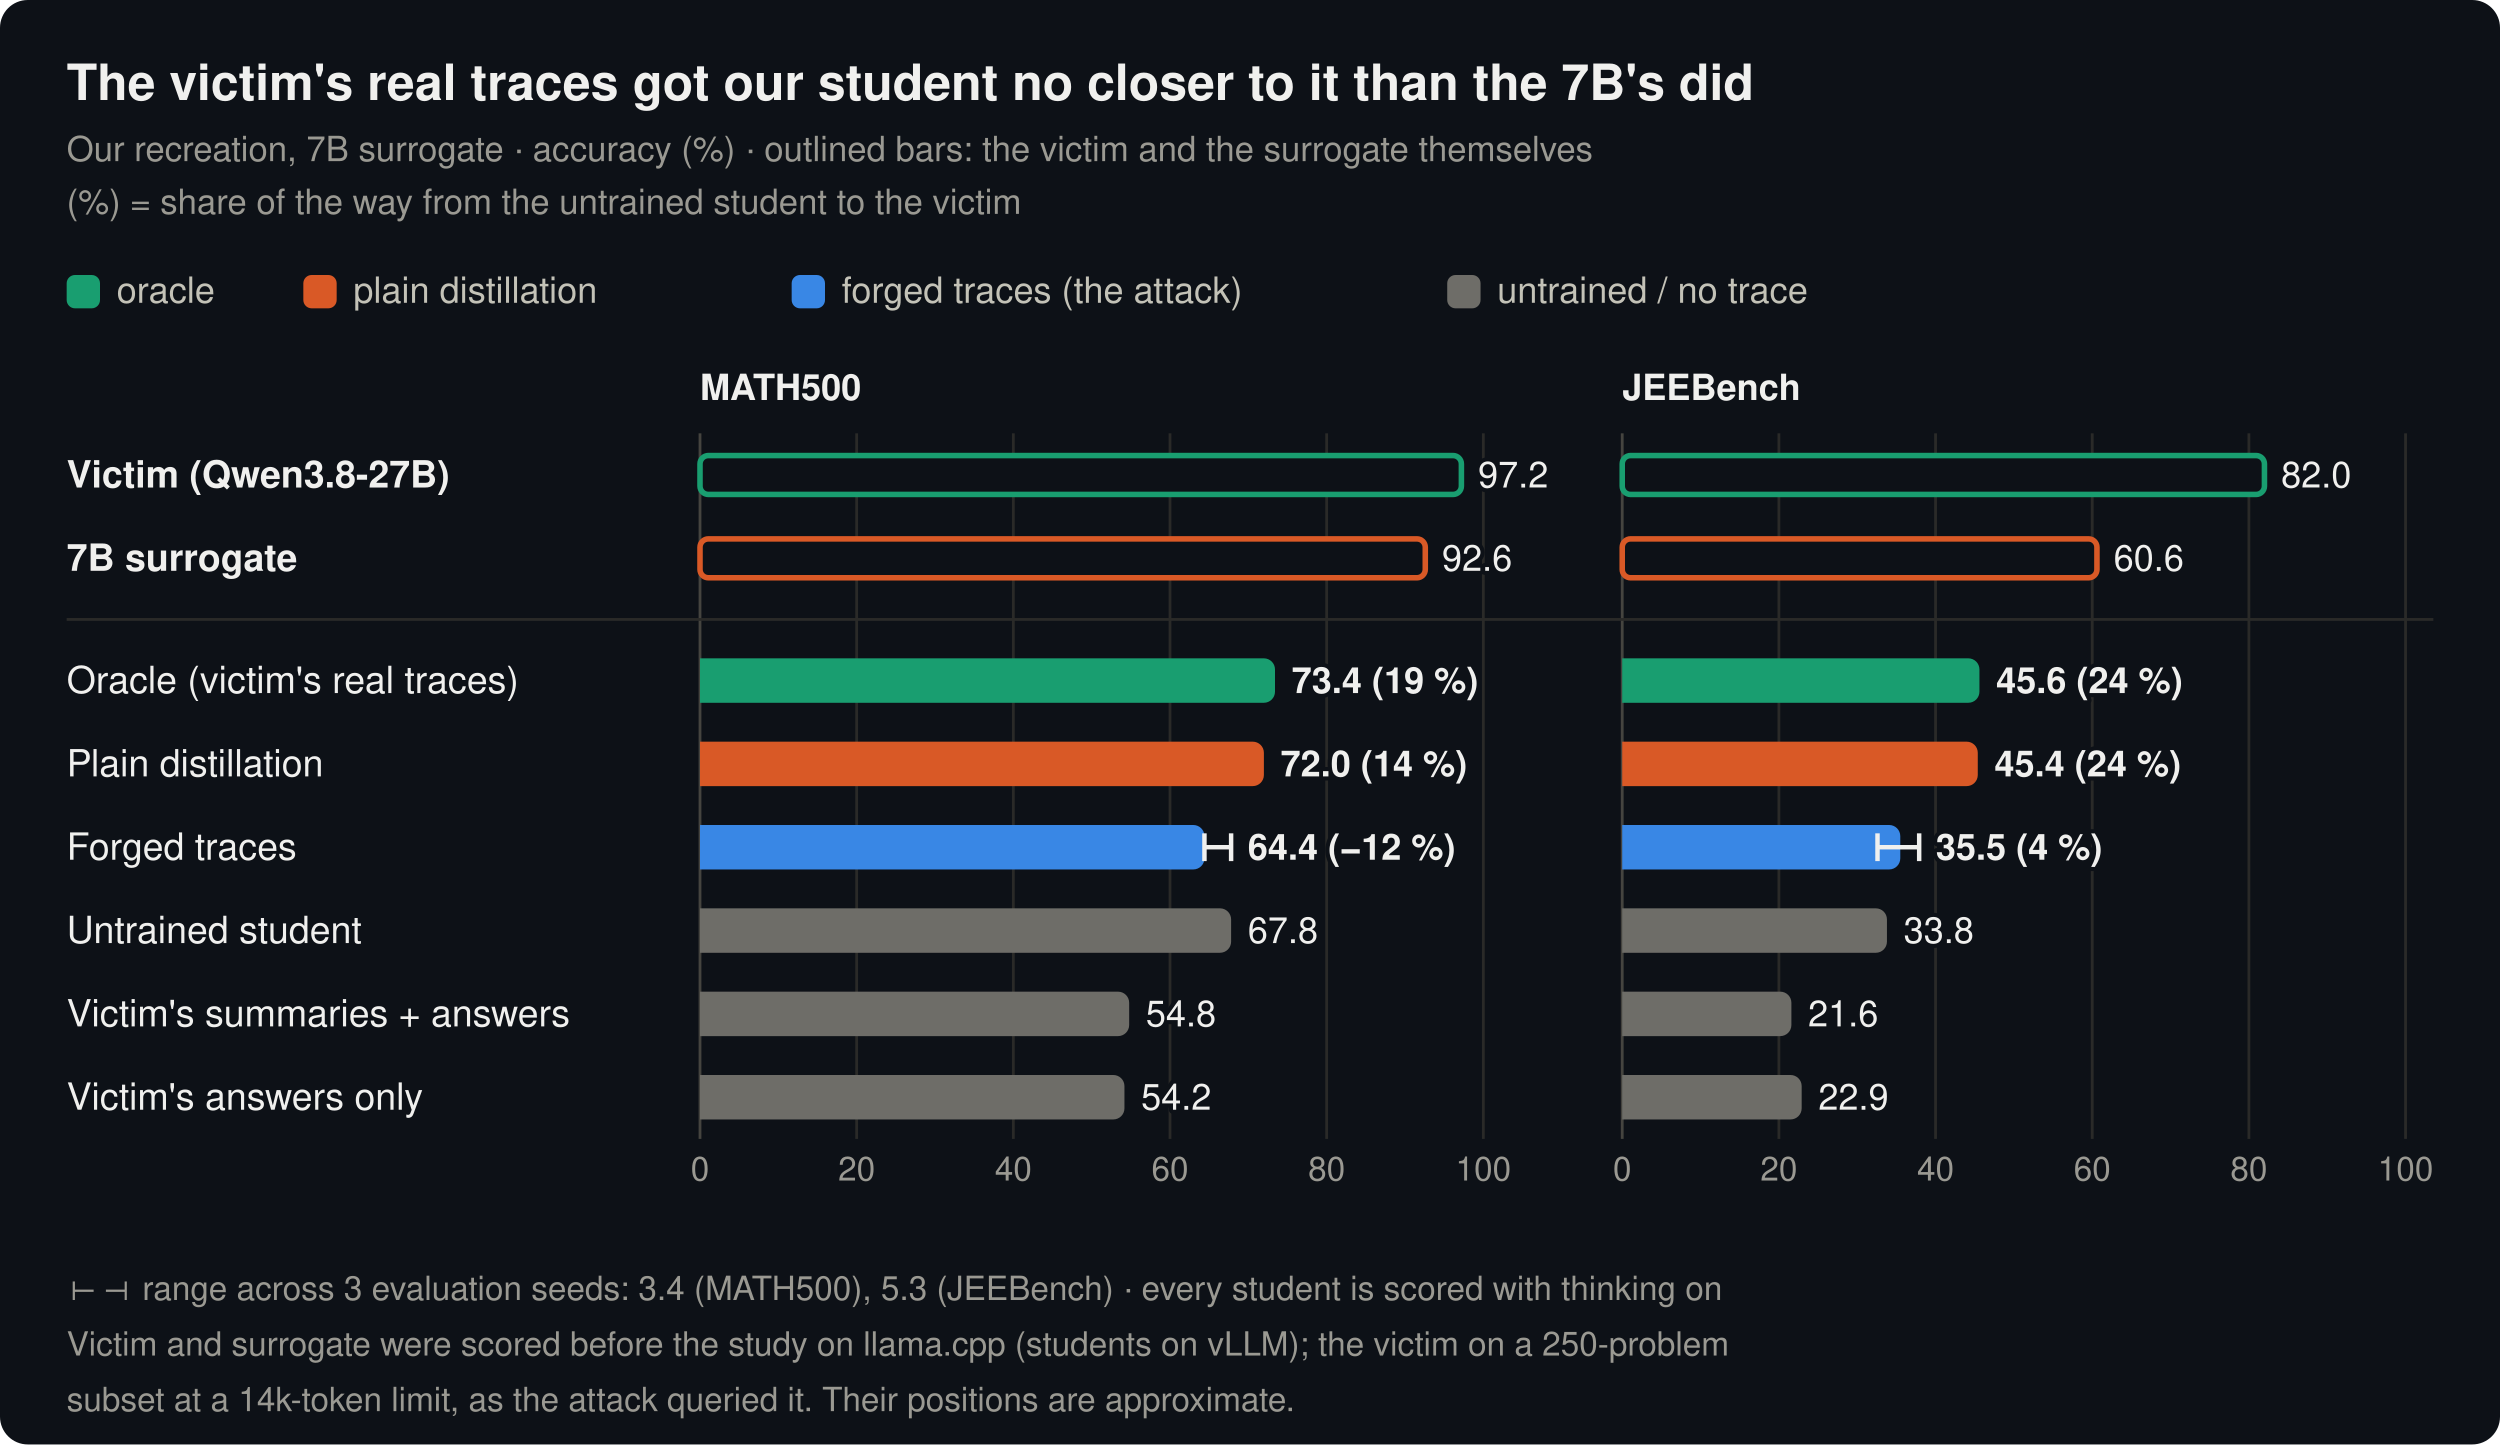
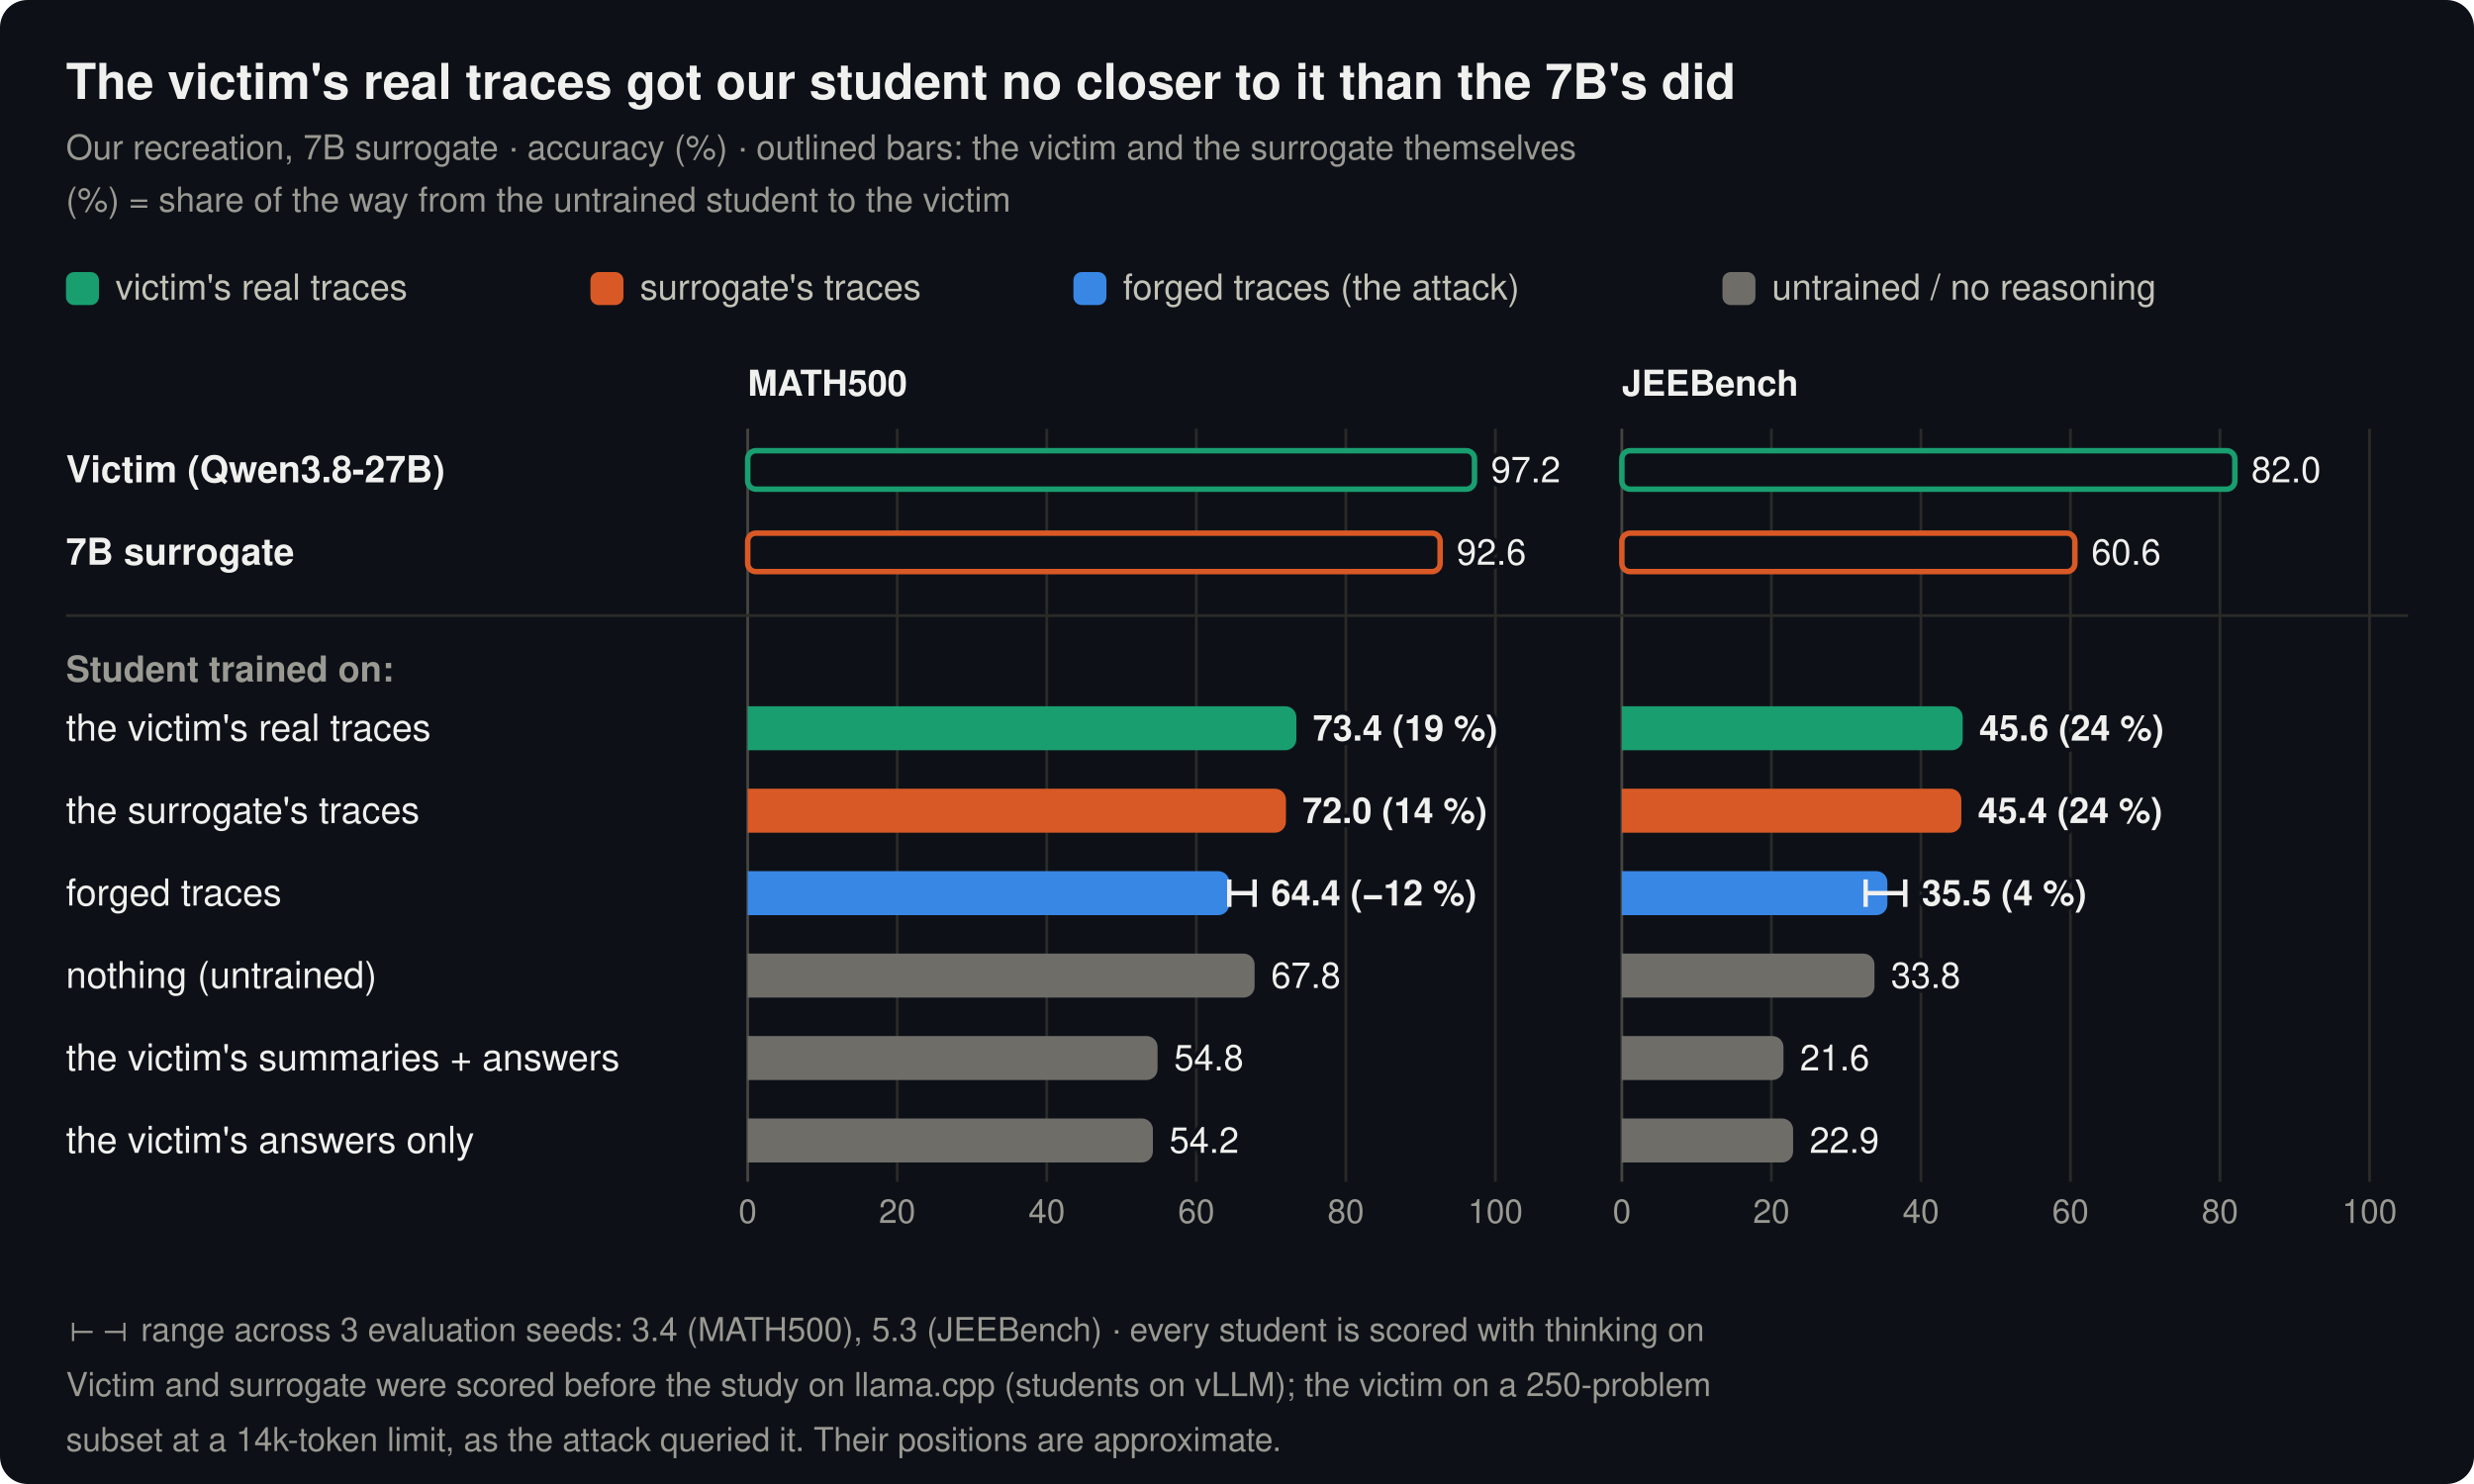
- <svg xmlns="http://www.w3.org/2000/svg" width="900" height="520" viewBox="0 0 900 520" role="img" aria-label="Students, the victim and the surrogate on one scale, our recreation">
-   <rect x="0.0" y="0.0" width="900.0" height="520.0" rx="10" fill="#0d1117" />
+ <svg xmlns="http://www.w3.org/2000/svg" width="900" height="540" viewBox="0 0 900 540" role="img" aria-label="Students, the victim and the surrogate on one scale, our recreation">
+   <rect x="0.0" y="0.0" width="900.0" height="540.0" rx="10" fill="#0d1117" />
  <text x="24.0" y="36.0" font-family="system-ui, -apple-system, &quot;Segoe UI&quot;, Helvetica, Arial, sans-serif" font-size="18" fill="#f0f0ee" text-anchor="start" font-weight="700" style="">The victim's real traces got our student no closer to it than the 7B's did</text>
  <text x="24.0" y="58.0" font-family="system-ui, -apple-system, &quot;Segoe UI&quot;, Helvetica, Arial, sans-serif" font-size="12.5" fill="#9a9992" text-anchor="start" font-weight="normal" style="">Our recreation, 7B surrogate · accuracy (%) · outlined bars: the victim and the surrogate themselves</text>
  <text x="24.0" y="77.0" font-family="system-ui, -apple-system, &quot;Segoe UI&quot;, Helvetica, Arial, sans-serif" font-size="12.5" fill="#9a9992" text-anchor="start" font-weight="normal" style="">(%) = share of the way from the untrained student to the victim</text>
  <rect x="24.0" y="99.0" width="12.0" height="12.0" rx="3" fill="#199e70" />
-   <text x="42.0" y="109.0" font-family="system-ui, -apple-system, &quot;Segoe UI&quot;, Helvetica, Arial, sans-serif" font-size="13" fill="#c3c2b7" text-anchor="start" font-weight="normal" style="">oracle</text>
-   <rect x="109.2" y="99.0" width="12.0" height="12.0" rx="3" fill="#d95926" />
-   <text x="127.2" y="109.0" font-family="system-ui, -apple-system, &quot;Segoe UI&quot;, Helvetica, Arial, sans-serif" font-size="13" fill="#c3c2b7" text-anchor="start" font-weight="normal" style="">plain distillation</text>
-   <rect x="285.0" y="99.0" width="12.0" height="12.0" rx="3" fill="#3987e5" />
-   <text x="303.0" y="109.0" font-family="system-ui, -apple-system, &quot;Segoe UI&quot;, Helvetica, Arial, sans-serif" font-size="13" fill="#c3c2b7" text-anchor="start" font-weight="normal" style="">forged traces (the attack)</text>
-   <rect x="521.0" y="99.0" width="12.0" height="12.0" rx="3" fill="#6e6d68" />
-   <text x="539.0" y="109.0" font-family="system-ui, -apple-system, &quot;Segoe UI&quot;, Helvetica, Arial, sans-serif" font-size="13" fill="#c3c2b7" text-anchor="start" font-weight="normal" style="">untrained / no trace</text>
-   <text x="252.0" y="144.0" font-family="system-ui, -apple-system, &quot;Segoe UI&quot;, Helvetica, Arial, sans-serif" font-size="13" fill="#f0f0ee" text-anchor="start" font-weight="700" style="">MATH500</text>
-   <line x1="252.0" y1="156.0" x2="252.0" y2="410.0" stroke="#45443f" stroke-width="1.0" />
-   <text x="252.0" y="425.0" font-family="system-ui, -apple-system, &quot;Segoe UI&quot;, Helvetica, Arial, sans-serif" font-size="12" fill="#9a9992" text-anchor="middle" font-weight="normal" style="font-variant-numeric: tabular-nums;">0</text>
-   <line x1="308.4" y1="156.0" x2="308.4" y2="410.0" stroke="#2a2a28" stroke-width="1.0" />
-   <text x="308.4" y="425.0" font-family="system-ui, -apple-system, &quot;Segoe UI&quot;, Helvetica, Arial, sans-serif" font-size="12" fill="#9a9992" text-anchor="middle" font-weight="normal" style="font-variant-numeric: tabular-nums;">20</text>
-   <line x1="364.8" y1="156.0" x2="364.8" y2="410.0" stroke="#2a2a28" stroke-width="1.0" />
-   <text x="364.8" y="425.0" font-family="system-ui, -apple-system, &quot;Segoe UI&quot;, Helvetica, Arial, sans-serif" font-size="12" fill="#9a9992" text-anchor="middle" font-weight="normal" style="font-variant-numeric: tabular-nums;">40</text>
-   <line x1="421.2" y1="156.0" x2="421.2" y2="410.0" stroke="#2a2a28" stroke-width="1.0" />
-   <text x="421.2" y="425.0" font-family="system-ui, -apple-system, &quot;Segoe UI&quot;, Helvetica, Arial, sans-serif" font-size="12" fill="#9a9992" text-anchor="middle" font-weight="normal" style="font-variant-numeric: tabular-nums;">60</text>
-   <line x1="477.6" y1="156.0" x2="477.6" y2="410.0" stroke="#2a2a28" stroke-width="1.0" />
-   <text x="477.6" y="425.0" font-family="system-ui, -apple-system, &quot;Segoe UI&quot;, Helvetica, Arial, sans-serif" font-size="12" fill="#9a9992" text-anchor="middle" font-weight="normal" style="font-variant-numeric: tabular-nums;">80</text>
-   <line x1="534.0" y1="156.0" x2="534.0" y2="410.0" stroke="#2a2a28" stroke-width="1.0" />
-   <text x="534.0" y="425.0" font-family="system-ui, -apple-system, &quot;Segoe UI&quot;, Helvetica, Arial, sans-serif" font-size="12" fill="#9a9992" text-anchor="middle" font-weight="normal" style="font-variant-numeric: tabular-nums;">100</text>
-   <rect x="252.0" y="164.0" width="274.1" height="14.0" rx="3" fill="#0d1117" stroke="#199e70" stroke-width="2" />
-   <text x="532.1" y="175.5" font-family="system-ui, -apple-system, &quot;Segoe UI&quot;, Helvetica, Arial, sans-serif" font-size="13" fill="#f0f0ee" text-anchor="start" font-weight="400" style="font-variant-numeric: tabular-nums;" paint-order="stroke" stroke="#0d1117" stroke-width="3" stroke-linejoin="round">97.2</text>
-   <rect x="252.0" y="194.0" width="261.1" height="14.0" rx="3" fill="#0d1117" stroke="#d95926" stroke-width="2" />
-   <text x="519.1" y="205.5" font-family="system-ui, -apple-system, &quot;Segoe UI&quot;, Helvetica, Arial, sans-serif" font-size="13" fill="#f0f0ee" text-anchor="start" font-weight="400" style="font-variant-numeric: tabular-nums;" paint-order="stroke" stroke="#0d1117" stroke-width="3" stroke-linejoin="round">92.6</text>
-   <path d="M252.0,237.0 H455.0 a4,4 0 0 1 4,4 V249.0 a4,4 0 0 1 -4,4 H252.0 Z" fill="#199e70" />
-   <text x="465.0" y="249.5" font-family="system-ui, -apple-system, &quot;Segoe UI&quot;, Helvetica, Arial, sans-serif" font-size="13" fill="#f0f0ee" text-anchor="start" font-weight="600" style="font-variant-numeric: tabular-nums;" paint-order="stroke" stroke="#0d1117" stroke-width="3" stroke-linejoin="round">73.4 (19 %)</text>
-   <path d="M252.0,267.0 H451.0 a4,4 0 0 1 4,4 V279.0 a4,4 0 0 1 -4,4 H252.0 Z" fill="#d95926" />
-   <text x="461.0" y="279.5" font-family="system-ui, -apple-system, &quot;Segoe UI&quot;, Helvetica, Arial, sans-serif" font-size="13" fill="#f0f0ee" text-anchor="start" font-weight="600" style="font-variant-numeric: tabular-nums;" paint-order="stroke" stroke="#0d1117" stroke-width="3" stroke-linejoin="round">72.0 (14 %)</text>
-   <path d="M252.0,297.0 H429.6 a4,4 0 0 1 4,4 V309.0 a4,4 0 0 1 -4,4 H252.0 Z" fill="#3987e5" />
-   <line x1="433.6" y1="305.0" x2="443.2" y2="305.0" stroke="#f0f0ee" stroke-width="1.6" />
-   <line x1="433.6" y1="300.0" x2="433.6" y2="310.0" stroke="#f0f0ee" stroke-width="1.6" />
-   <line x1="443.2" y1="300.0" x2="443.2" y2="310.0" stroke="#f0f0ee" stroke-width="1.6" />
-   <text x="449.2" y="309.5" font-family="system-ui, -apple-system, &quot;Segoe UI&quot;, Helvetica, Arial, sans-serif" font-size="13" fill="#f0f0ee" text-anchor="start" font-weight="600" style="font-variant-numeric: tabular-nums;" paint-order="stroke" stroke="#0d1117" stroke-width="3" stroke-linejoin="round">64.4 (−12 %)</text>
-   <path d="M252.0,327.0 H439.2 a4,4 0 0 1 4,4 V339.0 a4,4 0 0 1 -4,4 H252.0 Z" fill="#6e6d68" />
-   <text x="449.2" y="339.5" font-family="system-ui, -apple-system, &quot;Segoe UI&quot;, Helvetica, Arial, sans-serif" font-size="13" fill="#f0f0ee" text-anchor="start" font-weight="400" style="font-variant-numeric: tabular-nums;" paint-order="stroke" stroke="#0d1117" stroke-width="3" stroke-linejoin="round">67.8</text>
-   <path d="M252.0,357.0 H402.5 a4,4 0 0 1 4,4 V369.0 a4,4 0 0 1 -4,4 H252.0 Z" fill="#6e6d68" />
-   <text x="412.5" y="369.5" font-family="system-ui, -apple-system, &quot;Segoe UI&quot;, Helvetica, Arial, sans-serif" font-size="13" fill="#f0f0ee" text-anchor="start" font-weight="400" style="font-variant-numeric: tabular-nums;" paint-order="stroke" stroke="#0d1117" stroke-width="3" stroke-linejoin="round">54.8</text>
-   <path d="M252.0,387.0 H400.8 a4,4 0 0 1 4,4 V399.0 a4,4 0 0 1 -4,4 H252.0 Z" fill="#6e6d68" />
-   <text x="410.8" y="399.5" font-family="system-ui, -apple-system, &quot;Segoe UI&quot;, Helvetica, Arial, sans-serif" font-size="13" fill="#f0f0ee" text-anchor="start" font-weight="400" style="font-variant-numeric: tabular-nums;" paint-order="stroke" stroke="#0d1117" stroke-width="3" stroke-linejoin="round">54.2</text>
-   <text x="584.0" y="144.0" font-family="system-ui, -apple-system, &quot;Segoe UI&quot;, Helvetica, Arial, sans-serif" font-size="13" fill="#f0f0ee" text-anchor="start" font-weight="700" style="">JEEBench</text>
-   <line x1="584.0" y1="156.0" x2="584.0" y2="410.0" stroke="#45443f" stroke-width="1.0" />
-   <text x="584.0" y="425.0" font-family="system-ui, -apple-system, &quot;Segoe UI&quot;, Helvetica, Arial, sans-serif" font-size="12" fill="#9a9992" text-anchor="middle" font-weight="normal" style="font-variant-numeric: tabular-nums;">0</text>
-   <line x1="640.4" y1="156.0" x2="640.4" y2="410.0" stroke="#2a2a28" stroke-width="1.0" />
-   <text x="640.4" y="425.0" font-family="system-ui, -apple-system, &quot;Segoe UI&quot;, Helvetica, Arial, sans-serif" font-size="12" fill="#9a9992" text-anchor="middle" font-weight="normal" style="font-variant-numeric: tabular-nums;">20</text>
-   <line x1="696.8" y1="156.0" x2="696.8" y2="410.0" stroke="#2a2a28" stroke-width="1.0" />
-   <text x="696.8" y="425.0" font-family="system-ui, -apple-system, &quot;Segoe UI&quot;, Helvetica, Arial, sans-serif" font-size="12" fill="#9a9992" text-anchor="middle" font-weight="normal" style="font-variant-numeric: tabular-nums;">40</text>
-   <line x1="753.2" y1="156.0" x2="753.2" y2="410.0" stroke="#2a2a28" stroke-width="1.0" />
-   <text x="753.2" y="425.0" font-family="system-ui, -apple-system, &quot;Segoe UI&quot;, Helvetica, Arial, sans-serif" font-size="12" fill="#9a9992" text-anchor="middle" font-weight="normal" style="font-variant-numeric: tabular-nums;">60</text>
-   <line x1="809.6" y1="156.0" x2="809.6" y2="410.0" stroke="#2a2a28" stroke-width="1.0" />
-   <text x="809.6" y="425.0" font-family="system-ui, -apple-system, &quot;Segoe UI&quot;, Helvetica, Arial, sans-serif" font-size="12" fill="#9a9992" text-anchor="middle" font-weight="normal" style="font-variant-numeric: tabular-nums;">80</text>
-   <line x1="866.0" y1="156.0" x2="866.0" y2="410.0" stroke="#2a2a28" stroke-width="1.0" />
-   <text x="866.0" y="425.0" font-family="system-ui, -apple-system, &quot;Segoe UI&quot;, Helvetica, Arial, sans-serif" font-size="12" fill="#9a9992" text-anchor="middle" font-weight="normal" style="font-variant-numeric: tabular-nums;">100</text>
-   <rect x="584.0" y="164.0" width="231.2" height="14.0" rx="3" fill="#0d1117" stroke="#199e70" stroke-width="2" />
-   <text x="821.2" y="175.5" font-family="system-ui, -apple-system, &quot;Segoe UI&quot;, Helvetica, Arial, sans-serif" font-size="13" fill="#f0f0ee" text-anchor="start" font-weight="400" style="font-variant-numeric: tabular-nums;" paint-order="stroke" stroke="#0d1117" stroke-width="3" stroke-linejoin="round">82.0</text>
-   <rect x="584.0" y="194.0" width="170.9" height="14.0" rx="3" fill="#0d1117" stroke="#d95926" stroke-width="2" />
-   <text x="760.9" y="205.5" font-family="system-ui, -apple-system, &quot;Segoe UI&quot;, Helvetica, Arial, sans-serif" font-size="13" fill="#f0f0ee" text-anchor="start" font-weight="400" style="font-variant-numeric: tabular-nums;" paint-order="stroke" stroke="#0d1117" stroke-width="3" stroke-linejoin="round">60.6</text>
-   <path d="M584.0,237.0 H708.6 a4,4 0 0 1 4,4 V249.0 a4,4 0 0 1 -4,4 H584.0 Z" fill="#199e70" />
-   <text x="718.6" y="249.5" font-family="system-ui, -apple-system, &quot;Segoe UI&quot;, Helvetica, Arial, sans-serif" font-size="13" fill="#f0f0ee" text-anchor="start" font-weight="600" style="font-variant-numeric: tabular-nums;" paint-order="stroke" stroke="#0d1117" stroke-width="3" stroke-linejoin="round">45.6 (24 %)</text>
-   <path d="M584.0,267.0 H708.0 a4,4 0 0 1 4,4 V279.0 a4,4 0 0 1 -4,4 H584.0 Z" fill="#d95926" />
-   <text x="718.0" y="279.5" font-family="system-ui, -apple-system, &quot;Segoe UI&quot;, Helvetica, Arial, sans-serif" font-size="13" fill="#f0f0ee" text-anchor="start" font-weight="600" style="font-variant-numeric: tabular-nums;" paint-order="stroke" stroke="#0d1117" stroke-width="3" stroke-linejoin="round">45.4 (24 %)</text>
-   <path d="M584.0,297.0 H680.1 a4,4 0 0 1 4,4 V309.0 a4,4 0 0 1 -4,4 H584.0 Z" fill="#3987e5" />
-   <line x1="675.9" y1="305.0" x2="690.9" y2="305.0" stroke="#f0f0ee" stroke-width="1.6" />
-   <line x1="675.9" y1="300.0" x2="675.9" y2="310.0" stroke="#f0f0ee" stroke-width="1.6" />
-   <line x1="690.9" y1="300.0" x2="690.9" y2="310.0" stroke="#f0f0ee" stroke-width="1.6" />
-   <text x="696.9" y="309.5" font-family="system-ui, -apple-system, &quot;Segoe UI&quot;, Helvetica, Arial, sans-serif" font-size="13" fill="#f0f0ee" text-anchor="start" font-weight="600" style="font-variant-numeric: tabular-nums;" paint-order="stroke" stroke="#0d1117" stroke-width="3" stroke-linejoin="round">35.5 (4 %)</text>
-   <path d="M584.0,327.0 H675.3 a4,4 0 0 1 4,4 V339.0 a4,4 0 0 1 -4,4 H584.0 Z" fill="#6e6d68" />
-   <text x="685.3" y="339.5" font-family="system-ui, -apple-system, &quot;Segoe UI&quot;, Helvetica, Arial, sans-serif" font-size="13" fill="#f0f0ee" text-anchor="start" font-weight="400" style="font-variant-numeric: tabular-nums;" paint-order="stroke" stroke="#0d1117" stroke-width="3" stroke-linejoin="round">33.8</text>
-   <path d="M584.0,357.0 H640.9 a4,4 0 0 1 4,4 V369.0 a4,4 0 0 1 -4,4 H584.0 Z" fill="#6e6d68" />
-   <text x="650.9" y="369.5" font-family="system-ui, -apple-system, &quot;Segoe UI&quot;, Helvetica, Arial, sans-serif" font-size="13" fill="#f0f0ee" text-anchor="start" font-weight="400" style="font-variant-numeric: tabular-nums;" paint-order="stroke" stroke="#0d1117" stroke-width="3" stroke-linejoin="round">21.6</text>
-   <path d="M584.0,387.0 H644.6 a4,4 0 0 1 4,4 V399.0 a4,4 0 0 1 -4,4 H584.0 Z" fill="#6e6d68" />
-   <text x="654.6" y="399.5" font-family="system-ui, -apple-system, &quot;Segoe UI&quot;, Helvetica, Arial, sans-serif" font-size="13" fill="#f0f0ee" text-anchor="start" font-weight="400" style="font-variant-numeric: tabular-nums;" paint-order="stroke" stroke="#0d1117" stroke-width="3" stroke-linejoin="round">22.9</text>
+   <text x="42.0" y="109.0" font-family="system-ui, -apple-system, &quot;Segoe UI&quot;, Helvetica, Arial, sans-serif" font-size="13" fill="#c3c2b7" text-anchor="start" font-weight="normal" style="">victim's real traces</text>
+   <rect x="214.8" y="99.0" width="12.0" height="12.0" rx="3" fill="#d95926" />
+   <text x="232.8" y="109.0" font-family="system-ui, -apple-system, &quot;Segoe UI&quot;, Helvetica, Arial, sans-serif" font-size="13" fill="#c3c2b7" text-anchor="start" font-weight="normal" style="">surrogate's traces</text>
+   <rect x="390.5" y="99.0" width="12.0" height="12.0" rx="3" fill="#3987e5" />
+   <text x="408.5" y="109.0" font-family="system-ui, -apple-system, &quot;Segoe UI&quot;, Helvetica, Arial, sans-serif" font-size="13" fill="#c3c2b7" text-anchor="start" font-weight="normal" style="">forged traces (the attack)</text>
+   <rect x="626.6" y="99.0" width="12.0" height="12.0" rx="3" fill="#6e6d68" />
+   <text x="644.6" y="109.0" font-family="system-ui, -apple-system, &quot;Segoe UI&quot;, Helvetica, Arial, sans-serif" font-size="13" fill="#c3c2b7" text-anchor="start" font-weight="normal" style="">untrained / no reasoning</text>
+   <text x="272.0" y="144.0" font-family="system-ui, -apple-system, &quot;Segoe UI&quot;, Helvetica, Arial, sans-serif" font-size="13" fill="#f0f0ee" text-anchor="start" font-weight="700" style="">MATH500</text>
+   <line x1="272.0" y1="156.0" x2="272.0" y2="430.0" stroke="#45443f" stroke-width="1.0" />
+   <text x="272.0" y="445.0" font-family="system-ui, -apple-system, &quot;Segoe UI&quot;, Helvetica, Arial, sans-serif" font-size="12" fill="#9a9992" text-anchor="middle" font-weight="normal" style="font-variant-numeric: tabular-nums;">0</text>
+   <line x1="326.4" y1="156.0" x2="326.4" y2="430.0" stroke="#2a2a28" stroke-width="1.0" />
+   <text x="326.4" y="445.0" font-family="system-ui, -apple-system, &quot;Segoe UI&quot;, Helvetica, Arial, sans-serif" font-size="12" fill="#9a9992" text-anchor="middle" font-weight="normal" style="font-variant-numeric: tabular-nums;">20</text>
+   <line x1="380.8" y1="156.0" x2="380.8" y2="430.0" stroke="#2a2a28" stroke-width="1.0" />
+   <text x="380.8" y="445.0" font-family="system-ui, -apple-system, &quot;Segoe UI&quot;, Helvetica, Arial, sans-serif" font-size="12" fill="#9a9992" text-anchor="middle" font-weight="normal" style="font-variant-numeric: tabular-nums;">40</text>
+   <line x1="435.2" y1="156.0" x2="435.2" y2="430.0" stroke="#2a2a28" stroke-width="1.0" />
+   <text x="435.2" y="445.0" font-family="system-ui, -apple-system, &quot;Segoe UI&quot;, Helvetica, Arial, sans-serif" font-size="12" fill="#9a9992" text-anchor="middle" font-weight="normal" style="font-variant-numeric: tabular-nums;">60</text>
+   <line x1="489.6" y1="156.0" x2="489.6" y2="430.0" stroke="#2a2a28" stroke-width="1.0" />
+   <text x="489.6" y="445.0" font-family="system-ui, -apple-system, &quot;Segoe UI&quot;, Helvetica, Arial, sans-serif" font-size="12" fill="#9a9992" text-anchor="middle" font-weight="normal" style="font-variant-numeric: tabular-nums;">80</text>
+   <line x1="544.0" y1="156.0" x2="544.0" y2="430.0" stroke="#2a2a28" stroke-width="1.0" />
+   <text x="544.0" y="445.0" font-family="system-ui, -apple-system, &quot;Segoe UI&quot;, Helvetica, Arial, sans-serif" font-size="12" fill="#9a9992" text-anchor="middle" font-weight="normal" style="font-variant-numeric: tabular-nums;">100</text>
+   <rect x="272.0" y="164.0" width="264.4" height="14.0" rx="3" fill="#0d1117" stroke="#199e70" stroke-width="2" />
+   <text x="542.4" y="175.5" font-family="system-ui, -apple-system, &quot;Segoe UI&quot;, Helvetica, Arial, sans-serif" font-size="13" fill="#f0f0ee" text-anchor="start" font-weight="400" style="font-variant-numeric: tabular-nums;" paint-order="stroke" stroke="#0d1117" stroke-width="3" stroke-linejoin="round">97.2</text>
+   <rect x="272.0" y="194.0" width="251.9" height="14.0" rx="3" fill="#0d1117" stroke="#d95926" stroke-width="2" />
+   <text x="529.9" y="205.5" font-family="system-ui, -apple-system, &quot;Segoe UI&quot;, Helvetica, Arial, sans-serif" font-size="13" fill="#f0f0ee" text-anchor="start" font-weight="400" style="font-variant-numeric: tabular-nums;" paint-order="stroke" stroke="#0d1117" stroke-width="3" stroke-linejoin="round">92.6</text>
+   <path d="M272.0,257.0 H467.6 a4,4 0 0 1 4,4 V269.0 a4,4 0 0 1 -4,4 H272.0 Z" fill="#199e70" />
+   <text x="477.6" y="269.5" font-family="system-ui, -apple-system, &quot;Segoe UI&quot;, Helvetica, Arial, sans-serif" font-size="13" fill="#f0f0ee" text-anchor="start" font-weight="600" style="font-variant-numeric: tabular-nums;" paint-order="stroke" stroke="#0d1117" stroke-width="3" stroke-linejoin="round">73.4 (19 %)</text>
+   <path d="M272.0,287.0 H463.8 a4,4 0 0 1 4,4 V299.0 a4,4 0 0 1 -4,4 H272.0 Z" fill="#d95926" />
+   <text x="473.8" y="299.5" font-family="system-ui, -apple-system, &quot;Segoe UI&quot;, Helvetica, Arial, sans-serif" font-size="13" fill="#f0f0ee" text-anchor="start" font-weight="600" style="font-variant-numeric: tabular-nums;" paint-order="stroke" stroke="#0d1117" stroke-width="3" stroke-linejoin="round">72.0 (14 %)</text>
+   <path d="M272.0,317.0 H443.2 a4,4 0 0 1 4,4 V329.0 a4,4 0 0 1 -4,4 H272.0 Z" fill="#3987e5" />
+   <line x1="447.2" y1="325.0" x2="456.4" y2="325.0" stroke="#f0f0ee" stroke-width="1.6" />
+   <line x1="447.2" y1="320.0" x2="447.2" y2="330.0" stroke="#f0f0ee" stroke-width="1.6" />
+   <line x1="456.4" y1="320.0" x2="456.4" y2="330.0" stroke="#f0f0ee" stroke-width="1.6" />
+   <text x="462.4" y="329.5" font-family="system-ui, -apple-system, &quot;Segoe UI&quot;, Helvetica, Arial, sans-serif" font-size="13" fill="#f0f0ee" text-anchor="start" font-weight="600" style="font-variant-numeric: tabular-nums;" paint-order="stroke" stroke="#0d1117" stroke-width="3" stroke-linejoin="round">64.4 (−12 %)</text>
+   <path d="M272.0,347.0 H452.4 a4,4 0 0 1 4,4 V359.0 a4,4 0 0 1 -4,4 H272.0 Z" fill="#6e6d68" />
+   <text x="462.4" y="359.5" font-family="system-ui, -apple-system, &quot;Segoe UI&quot;, Helvetica, Arial, sans-serif" font-size="13" fill="#f0f0ee" text-anchor="start" font-weight="400" style="font-variant-numeric: tabular-nums;" paint-order="stroke" stroke="#0d1117" stroke-width="3" stroke-linejoin="round">67.8</text>
+   <path d="M272.0,377.0 H417.1 a4,4 0 0 1 4,4 V389.0 a4,4 0 0 1 -4,4 H272.0 Z" fill="#6e6d68" />
+   <text x="427.1" y="389.5" font-family="system-ui, -apple-system, &quot;Segoe UI&quot;, Helvetica, Arial, sans-serif" font-size="13" fill="#f0f0ee" text-anchor="start" font-weight="400" style="font-variant-numeric: tabular-nums;" paint-order="stroke" stroke="#0d1117" stroke-width="3" stroke-linejoin="round">54.8</text>
+   <path d="M272.0,407.0 H415.4 a4,4 0 0 1 4,4 V419.0 a4,4 0 0 1 -4,4 H272.0 Z" fill="#6e6d68" />
+   <text x="425.4" y="419.5" font-family="system-ui, -apple-system, &quot;Segoe UI&quot;, Helvetica, Arial, sans-serif" font-size="13" fill="#f0f0ee" text-anchor="start" font-weight="400" style="font-variant-numeric: tabular-nums;" paint-order="stroke" stroke="#0d1117" stroke-width="3" stroke-linejoin="round">54.2</text>
+   <text x="590.0" y="144.0" font-family="system-ui, -apple-system, &quot;Segoe UI&quot;, Helvetica, Arial, sans-serif" font-size="13" fill="#f0f0ee" text-anchor="start" font-weight="700" style="">JEEBench</text>
+   <line x1="590.0" y1="156.0" x2="590.0" y2="430.0" stroke="#45443f" stroke-width="1.0" />
+   <text x="590.0" y="445.0" font-family="system-ui, -apple-system, &quot;Segoe UI&quot;, Helvetica, Arial, sans-serif" font-size="12" fill="#9a9992" text-anchor="middle" font-weight="normal" style="font-variant-numeric: tabular-nums;">0</text>
+   <line x1="644.4" y1="156.0" x2="644.4" y2="430.0" stroke="#2a2a28" stroke-width="1.0" />
+   <text x="644.4" y="445.0" font-family="system-ui, -apple-system, &quot;Segoe UI&quot;, Helvetica, Arial, sans-serif" font-size="12" fill="#9a9992" text-anchor="middle" font-weight="normal" style="font-variant-numeric: tabular-nums;">20</text>
+   <line x1="698.8" y1="156.0" x2="698.8" y2="430.0" stroke="#2a2a28" stroke-width="1.0" />
+   <text x="698.8" y="445.0" font-family="system-ui, -apple-system, &quot;Segoe UI&quot;, Helvetica, Arial, sans-serif" font-size="12" fill="#9a9992" text-anchor="middle" font-weight="normal" style="font-variant-numeric: tabular-nums;">40</text>
+   <line x1="753.2" y1="156.0" x2="753.2" y2="430.0" stroke="#2a2a28" stroke-width="1.0" />
+   <text x="753.2" y="445.0" font-family="system-ui, -apple-system, &quot;Segoe UI&quot;, Helvetica, Arial, sans-serif" font-size="12" fill="#9a9992" text-anchor="middle" font-weight="normal" style="font-variant-numeric: tabular-nums;">60</text>
+   <line x1="807.6" y1="156.0" x2="807.6" y2="430.0" stroke="#2a2a28" stroke-width="1.0" />
+   <text x="807.6" y="445.0" font-family="system-ui, -apple-system, &quot;Segoe UI&quot;, Helvetica, Arial, sans-serif" font-size="12" fill="#9a9992" text-anchor="middle" font-weight="normal" style="font-variant-numeric: tabular-nums;">80</text>
+   <line x1="862.0" y1="156.0" x2="862.0" y2="430.0" stroke="#2a2a28" stroke-width="1.0" />
+   <text x="862.0" y="445.0" font-family="system-ui, -apple-system, &quot;Segoe UI&quot;, Helvetica, Arial, sans-serif" font-size="12" fill="#9a9992" text-anchor="middle" font-weight="normal" style="font-variant-numeric: tabular-nums;">100</text>
+   <rect x="590.0" y="164.0" width="223.0" height="14.0" rx="3" fill="#0d1117" stroke="#199e70" stroke-width="2" />
+   <text x="819.0" y="175.5" font-family="system-ui, -apple-system, &quot;Segoe UI&quot;, Helvetica, Arial, sans-serif" font-size="13" fill="#f0f0ee" text-anchor="start" font-weight="400" style="font-variant-numeric: tabular-nums;" paint-order="stroke" stroke="#0d1117" stroke-width="3" stroke-linejoin="round">82.0</text>
+   <rect x="590.0" y="194.0" width="164.8" height="14.0" rx="3" fill="#0d1117" stroke="#d95926" stroke-width="2" />
+   <text x="760.8" y="205.5" font-family="system-ui, -apple-system, &quot;Segoe UI&quot;, Helvetica, Arial, sans-serif" font-size="13" fill="#f0f0ee" text-anchor="start" font-weight="400" style="font-variant-numeric: tabular-nums;" paint-order="stroke" stroke="#0d1117" stroke-width="3" stroke-linejoin="round">60.6</text>
+   <path d="M590.0,257.0 H710.0 a4,4 0 0 1 4,4 V269.0 a4,4 0 0 1 -4,4 H590.0 Z" fill="#199e70" />
+   <text x="720.0" y="269.5" font-family="system-ui, -apple-system, &quot;Segoe UI&quot;, Helvetica, Arial, sans-serif" font-size="13" fill="#f0f0ee" text-anchor="start" font-weight="600" style="font-variant-numeric: tabular-nums;" paint-order="stroke" stroke="#0d1117" stroke-width="3" stroke-linejoin="round">45.6 (24 %)</text>
+   <path d="M590.0,287.0 H709.5 a4,4 0 0 1 4,4 V299.0 a4,4 0 0 1 -4,4 H590.0 Z" fill="#d95926" />
+   <text x="719.5" y="299.5" font-family="system-ui, -apple-system, &quot;Segoe UI&quot;, Helvetica, Arial, sans-serif" font-size="13" fill="#f0f0ee" text-anchor="start" font-weight="600" style="font-variant-numeric: tabular-nums;" paint-order="stroke" stroke="#0d1117" stroke-width="3" stroke-linejoin="round">45.4 (24 %)</text>
+   <path d="M590.0,317.0 H682.6 a4,4 0 0 1 4,4 V329.0 a4,4 0 0 1 -4,4 H590.0 Z" fill="#3987e5" />
+   <line x1="678.7" y1="325.0" x2="693.1" y2="325.0" stroke="#f0f0ee" stroke-width="1.6" />
+   <line x1="678.7" y1="320.0" x2="678.7" y2="330.0" stroke="#f0f0ee" stroke-width="1.6" />
+   <line x1="693.1" y1="320.0" x2="693.1" y2="330.0" stroke="#f0f0ee" stroke-width="1.6" />
+   <text x="699.1" y="329.5" font-family="system-ui, -apple-system, &quot;Segoe UI&quot;, Helvetica, Arial, sans-serif" font-size="13" fill="#f0f0ee" text-anchor="start" font-weight="600" style="font-variant-numeric: tabular-nums;" paint-order="stroke" stroke="#0d1117" stroke-width="3" stroke-linejoin="round">35.5 (4 %)</text>
+   <path d="M590.0,347.0 H677.9 a4,4 0 0 1 4,4 V359.0 a4,4 0 0 1 -4,4 H590.0 Z" fill="#6e6d68" />
+   <text x="687.9" y="359.5" font-family="system-ui, -apple-system, &quot;Segoe UI&quot;, Helvetica, Arial, sans-serif" font-size="13" fill="#f0f0ee" text-anchor="start" font-weight="400" style="font-variant-numeric: tabular-nums;" paint-order="stroke" stroke="#0d1117" stroke-width="3" stroke-linejoin="round">33.8</text>
+   <path d="M590.0,377.0 H644.8 a4,4 0 0 1 4,4 V389.0 a4,4 0 0 1 -4,4 H590.0 Z" fill="#6e6d68" />
+   <text x="654.8" y="389.5" font-family="system-ui, -apple-system, &quot;Segoe UI&quot;, Helvetica, Arial, sans-serif" font-size="13" fill="#f0f0ee" text-anchor="start" font-weight="400" style="font-variant-numeric: tabular-nums;" paint-order="stroke" stroke="#0d1117" stroke-width="3" stroke-linejoin="round">21.6</text>
+   <path d="M590.0,407.0 H648.3 a4,4 0 0 1 4,4 V419.0 a4,4 0 0 1 -4,4 H590.0 Z" fill="#6e6d68" />
+   <text x="658.3" y="419.5" font-family="system-ui, -apple-system, &quot;Segoe UI&quot;, Helvetica, Arial, sans-serif" font-size="13" fill="#f0f0ee" text-anchor="start" font-weight="400" style="font-variant-numeric: tabular-nums;" paint-order="stroke" stroke="#0d1117" stroke-width="3" stroke-linejoin="round">22.9</text>
  <text x="24.0" y="175.5" font-family="system-ui, -apple-system, &quot;Segoe UI&quot;, Helvetica, Arial, sans-serif" font-size="13.5" fill="#f0f0ee" text-anchor="start" font-weight="600" style="">Victim (Qwen3.8-27B)</text>
  <text x="24.0" y="205.5" font-family="system-ui, -apple-system, &quot;Segoe UI&quot;, Helvetica, Arial, sans-serif" font-size="13.5" fill="#f0f0ee" text-anchor="start" font-weight="600" style="">7B surrogate</text>
-   <text x="24.0" y="249.5" font-family="system-ui, -apple-system, &quot;Segoe UI&quot;, Helvetica, Arial, sans-serif" font-size="13.5" fill="#f0f0ee" text-anchor="start" font-weight="400" style="">Oracle (victim's real traces)</text>
-   <text x="24.0" y="279.5" font-family="system-ui, -apple-system, &quot;Segoe UI&quot;, Helvetica, Arial, sans-serif" font-size="13.5" fill="#f0f0ee" text-anchor="start" font-weight="400" style="">Plain distillation</text>
-   <text x="24.0" y="309.5" font-family="system-ui, -apple-system, &quot;Segoe UI&quot;, Helvetica, Arial, sans-serif" font-size="13.5" fill="#f0f0ee" text-anchor="start" font-weight="400" style="">Forged traces</text>
-   <text x="24.0" y="339.5" font-family="system-ui, -apple-system, &quot;Segoe UI&quot;, Helvetica, Arial, sans-serif" font-size="13.5" fill="#f0f0ee" text-anchor="start" font-weight="400" style="">Untrained student</text>
-   <text x="24.0" y="369.5" font-family="system-ui, -apple-system, &quot;Segoe UI&quot;, Helvetica, Arial, sans-serif" font-size="13.5" fill="#f0f0ee" text-anchor="start" font-weight="400" style="">Victim's summaries + answers</text>
-   <text x="24.0" y="399.5" font-family="system-ui, -apple-system, &quot;Segoe UI&quot;, Helvetica, Arial, sans-serif" font-size="13.5" fill="#f0f0ee" text-anchor="start" font-weight="400" style="">Victim's answers only</text>
-   <line x1="24.0" y1="223.0" x2="876.0" y2="223.0" stroke="#2a2a28" stroke-width="1.0" />
-   <text x="24.0" y="468.0" font-family="system-ui, -apple-system, &quot;Segoe UI&quot;, Helvetica, Arial, sans-serif" font-size="12" fill="#9a9992" text-anchor="start" font-weight="normal" style="">⊢⊣ range across 3 evaluation seeds: 3.4 (MATH500), 5.3 (JEEBench) · every student is scored with thinking on</text>
-   <text x="24.0" y="488.0" font-family="system-ui, -apple-system, &quot;Segoe UI&quot;, Helvetica, Arial, sans-serif" font-size="12" fill="#9a9992" text-anchor="start" font-weight="normal" style="">Victim and surrogate were scored before the study on llama.cpp (students on vLLM); the victim on a 250-problem</text>
-   <text x="24.0" y="508.0" font-family="system-ui, -apple-system, &quot;Segoe UI&quot;, Helvetica, Arial, sans-serif" font-size="12" fill="#9a9992" text-anchor="start" font-weight="normal" style="">subset at a 14k-token limit, as the attack queried it. Their positions are approximate.</text>
+   <text x="24.0" y="269.5" font-family="system-ui, -apple-system, &quot;Segoe UI&quot;, Helvetica, Arial, sans-serif" font-size="13.5" fill="#f0f0ee" text-anchor="start" font-weight="400" style="">the victim's real traces</text>
+   <text x="24.0" y="299.5" font-family="system-ui, -apple-system, &quot;Segoe UI&quot;, Helvetica, Arial, sans-serif" font-size="13.5" fill="#f0f0ee" text-anchor="start" font-weight="400" style="">the surrogate's traces</text>
+   <text x="24.0" y="329.5" font-family="system-ui, -apple-system, &quot;Segoe UI&quot;, Helvetica, Arial, sans-serif" font-size="13.5" fill="#f0f0ee" text-anchor="start" font-weight="400" style="">forged traces</text>
+   <text x="24.0" y="359.5" font-family="system-ui, -apple-system, &quot;Segoe UI&quot;, Helvetica, Arial, sans-serif" font-size="13.5" fill="#f0f0ee" text-anchor="start" font-weight="400" style="">nothing (untrained)</text>
+   <text x="24.0" y="389.5" font-family="system-ui, -apple-system, &quot;Segoe UI&quot;, Helvetica, Arial, sans-serif" font-size="13.5" fill="#f0f0ee" text-anchor="start" font-weight="400" style="">the victim's summaries + answers</text>
+   <text x="24.0" y="419.5" font-family="system-ui, -apple-system, &quot;Segoe UI&quot;, Helvetica, Arial, sans-serif" font-size="13.5" fill="#f0f0ee" text-anchor="start" font-weight="400" style="">the victim's answers only</text>
+   <line x1="24.0" y1="224.0" x2="876.0" y2="224.0" stroke="#2a2a28" stroke-width="1.0" />
+   <text x="24.0" y="248.0" font-family="system-ui, -apple-system, &quot;Segoe UI&quot;, Helvetica, Arial, sans-serif" font-size="13" fill="#9a9992" text-anchor="start" font-weight="600" style="">Student trained on:</text>
+   <text x="24.0" y="488.0" font-family="system-ui, -apple-system, &quot;Segoe UI&quot;, Helvetica, Arial, sans-serif" font-size="12" fill="#9a9992" text-anchor="start" font-weight="normal" style="">⊢⊣ range across 3 evaluation seeds: 3.4 (MATH500), 5.3 (JEEBench) · every student is scored with thinking on</text>
+   <text x="24.0" y="508.0" font-family="system-ui, -apple-system, &quot;Segoe UI&quot;, Helvetica, Arial, sans-serif" font-size="12" fill="#9a9992" text-anchor="start" font-weight="normal" style="">Victim and surrogate were scored before the study on llama.cpp (students on vLLM); the victim on a 250-problem</text>
+   <text x="24.0" y="528.0" font-family="system-ui, -apple-system, &quot;Segoe UI&quot;, Helvetica, Arial, sans-serif" font-size="12" fill="#9a9992" text-anchor="start" font-weight="normal" style="">subset at a 14k-token limit, as the attack queried it. Their positions are approximate.</text>
</svg>
